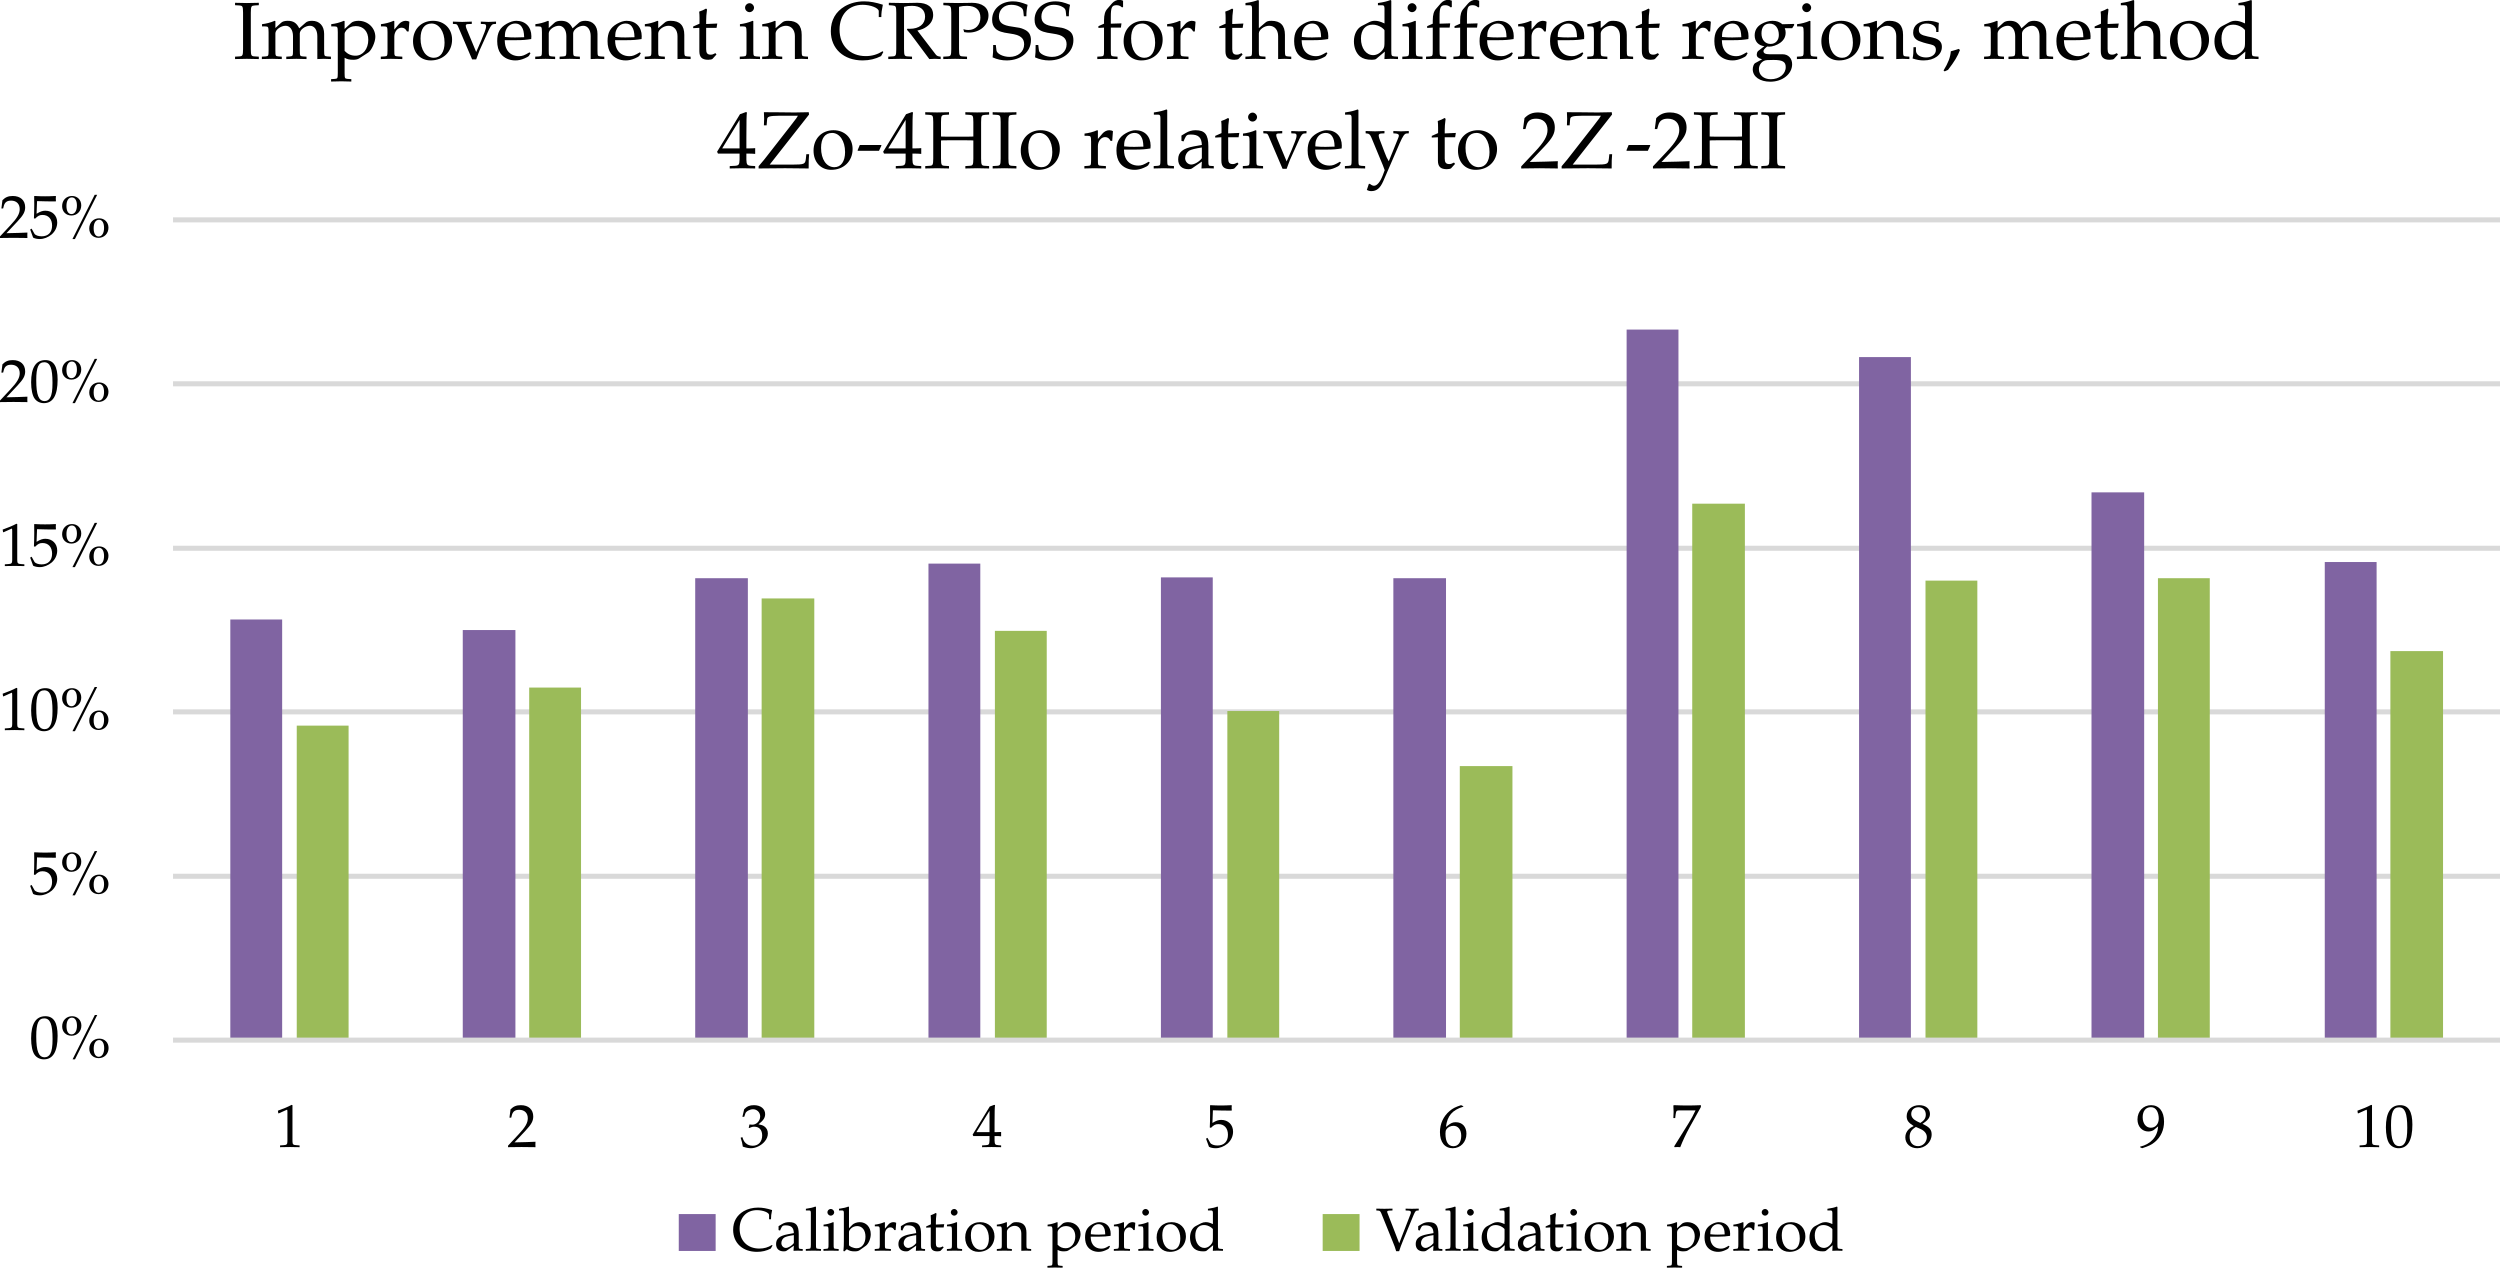
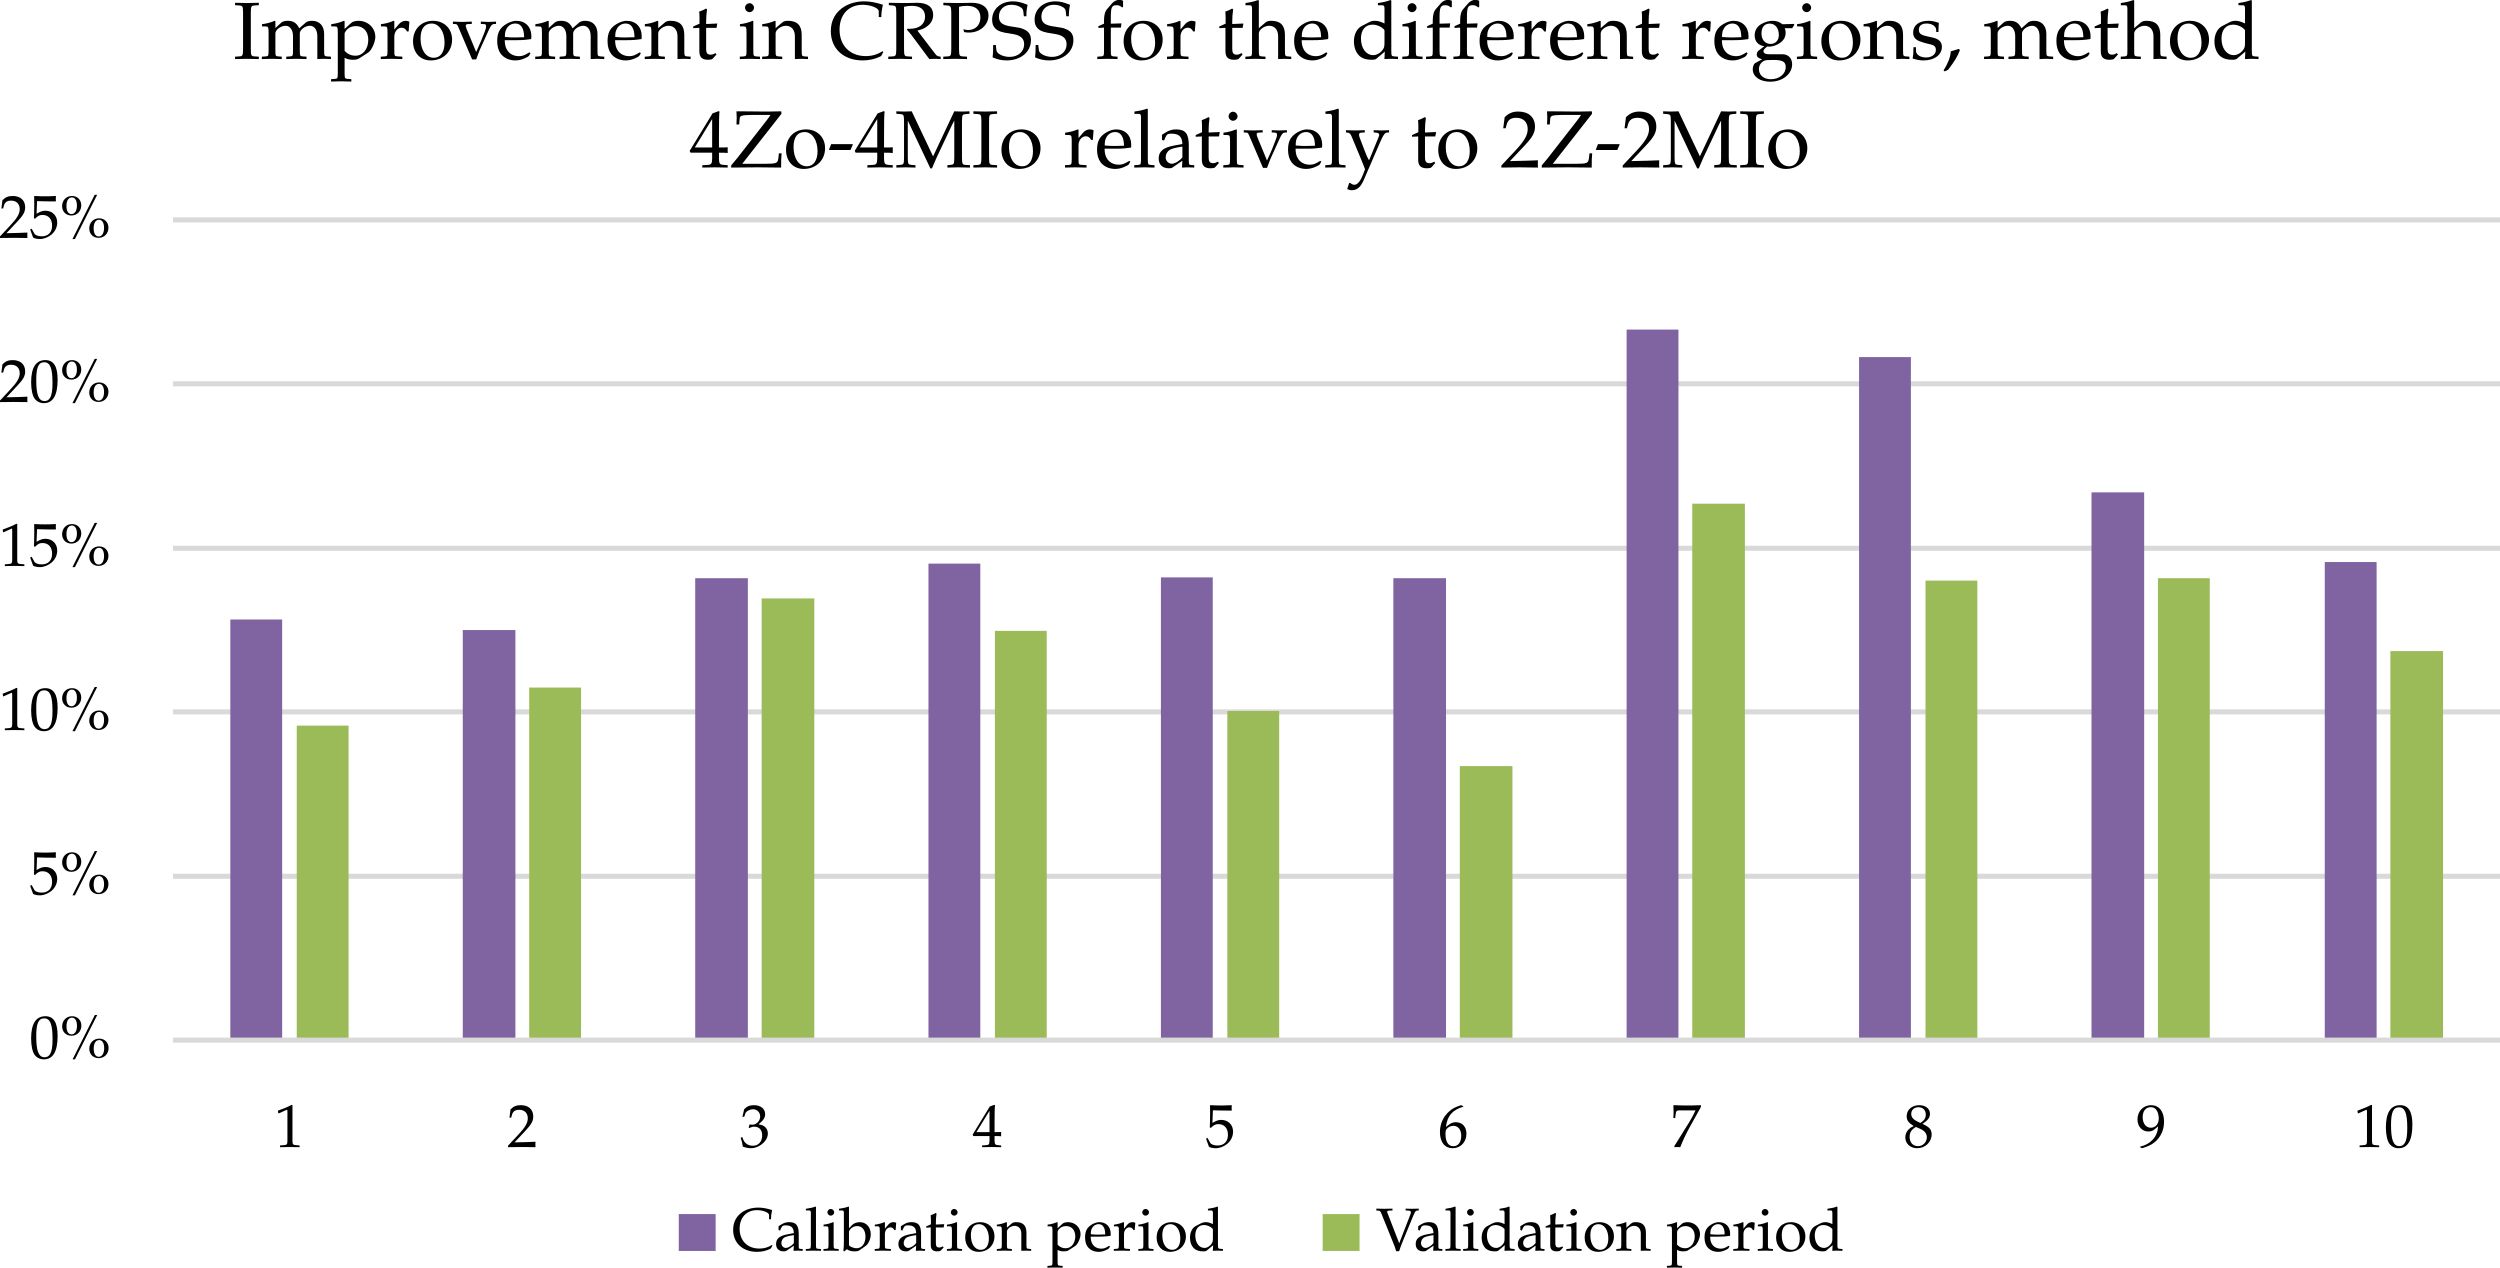
<svg xmlns="http://www.w3.org/2000/svg" id="svg2" version="1.1" xml:space="preserve" width="610.094" height="309.373" viewBox="0 0 610.094 309.373">
  <defs id="defs6">
    <clipPath clipPathUnits="userSpaceOnUse" id="clipPath26">
      <path d="m 51.12,258.24 509.88,0 0,275.4 -509.88,0 0,-275.4 z" id="path28" style="clip-rule:evenodd" />
    </clipPath>
    <clipPath clipPathUnits="userSpaceOnUse" id="clipPath38">
      <path d="m 51.12,258.24 509.88,0 0,275.4 -509.88,0 0,-275.4 z" id="path40" style="clip-rule:evenodd" />
    </clipPath>
    <clipPath clipPathUnits="userSpaceOnUse" id="clipPath50">
      <path d="m 51.12,258.24 509.88,0 0,275.4 -509.88,0 0,-275.4 z" id="path52" style="clip-rule:evenodd" />
    </clipPath>
    <clipPath clipPathUnits="userSpaceOnUse" id="clipPath62">
      <path d="m 51.12,258.24 509.88,0 0,275.4 -509.88,0 0,-275.4 z" id="path64" style="clip-rule:evenodd" />
    </clipPath>
    <clipPath clipPathUnits="userSpaceOnUse" id="clipPath74">
      <path d="m 51.12,258.24 509.88,0 0,275.4 -509.88,0 0,-275.4 z" id="path76" style="clip-rule:evenodd" />
    </clipPath>
    <clipPath clipPathUnits="userSpaceOnUse" id="clipPath86">
      <path d="m 51.12,258.24 509.88,0 0,275.4 -509.88,0 0,-275.4 z" id="path88" style="clip-rule:evenodd" />
    </clipPath>
    <clipPath clipPathUnits="userSpaceOnUse" id="clipPath98">
      <path d="m 51.12,258.24 509.88,0 0,275.4 -509.88,0 0,-275.4 z" id="path100" style="clip-rule:evenodd" />
    </clipPath>
    <clipPath clipPathUnits="userSpaceOnUse" id="clipPath110">
      <path d="m 51.12,258.24 509.88,0 0,275.4 -509.88,0 0,-275.4 z" id="path112" style="clip-rule:evenodd" />
    </clipPath>
    <clipPath clipPathUnits="userSpaceOnUse" id="clipPath122">
      <path d="m 51.12,258.24 509.88,0 0,275.4 -509.88,0 0,-275.4 z" id="path124" style="clip-rule:evenodd" />
    </clipPath>
    <clipPath clipPathUnits="userSpaceOnUse" id="clipPath134">
      <path d="m 51.12,258.24 509.88,0 0,275.4 -509.88,0 0,-275.4 z" id="path136" style="clip-rule:evenodd" />
    </clipPath>
    <clipPath clipPathUnits="userSpaceOnUse" id="clipPath146">
      <path d="m 51.12,258.24 509.88,0 0,275.4 -509.88,0 0,-275.4 z" id="path148" style="clip-rule:evenodd" />
    </clipPath>
    <clipPath clipPathUnits="userSpaceOnUse" id="clipPath158">
      <path d="m 51.12,258.24 509.88,0 0,275.4 -509.88,0 0,-275.4 z" id="path160" style="clip-rule:evenodd" />
    </clipPath>
    <clipPath clipPathUnits="userSpaceOnUse" id="clipPath170">
      <path d="m 51.12,258.24 509.88,0 0,275.4 -509.88,0 0,-275.4 z" id="path172" style="clip-rule:evenodd" />
    </clipPath>
    <clipPath clipPathUnits="userSpaceOnUse" id="clipPath182">
      <path d="m 51.12,258.24 509.88,0 0,275.4 -509.88,0 0,-275.4 z" id="path184" style="clip-rule:evenodd" />
    </clipPath>
    <clipPath clipPathUnits="userSpaceOnUse" id="clipPath194">
      <path d="m 51.12,258.24 509.88,0 0,275.4 -509.88,0 0,-275.4 z" id="path196" style="clip-rule:evenodd" />
    </clipPath>
    <clipPath clipPathUnits="userSpaceOnUse" id="clipPath206">
      <path d="m 51.12,258.24 509.88,0 0,275.4 -509.88,0 0,-275.4 z" id="path208" style="clip-rule:evenodd" />
    </clipPath>
    <clipPath clipPathUnits="userSpaceOnUse" id="clipPath218">
      <path d="m 51.12,258.24 509.88,0 0,275.4 -509.88,0 0,-275.4 z" id="path220" style="clip-rule:evenodd" />
    </clipPath>
    <clipPath clipPathUnits="userSpaceOnUse" id="clipPath230">
      <path d="m 51.12,258.24 509.88,0 0,275.4 -509.88,0 0,-275.4 z" id="path232" style="clip-rule:evenodd" />
    </clipPath>
    <clipPath clipPathUnits="userSpaceOnUse" id="clipPath242">
      <path d="m 51.12,258.24 509.88,0 0,275.4 -509.88,0 0,-275.4 z" id="path244" style="clip-rule:evenodd" />
    </clipPath>
    <clipPath clipPathUnits="userSpaceOnUse" id="clipPath254">
      <path d="m 51.12,258.24 509.88,0 0,275.4 -509.88,0 0,-275.4 z" id="path256" style="clip-rule:evenodd" />
    </clipPath>
    <clipPath clipPathUnits="userSpaceOnUse" id="clipPath266">
      <path d="m 51.12,258.24 509.88,0 0,275.4 -509.88,0 0,-275.4 z" id="path268" style="clip-rule:evenodd" />
    </clipPath>
    <clipPath clipPathUnits="userSpaceOnUse" id="clipPath278">
      <path d="m 51.12,258.24 509.88,0 0,275.4 -509.88,0 0,-275.4 z" id="path280" style="clip-rule:evenodd" />
    </clipPath>
    <clipPath clipPathUnits="userSpaceOnUse" id="clipPath292">
      <path d="m 51.12,258.24 509.88,0 0,275.4 -509.88,0 0,-275.4 z" id="path294" style="clip-rule:evenodd" />
    </clipPath>
    <clipPath clipPathUnits="userSpaceOnUse" id="clipPath306">
      <path d="m 51.12,258.24 509.88,0 0,275.4 -509.88,0 0,-275.4 z" id="path308" style="clip-rule:evenodd" />
    </clipPath>
  </defs>
  <g id="g10" transform="matrix(1.25,0,0,-1.25,-76.95603,648.317)">
    <path d="m 95.346,347.58 454.294,0 m -454.294,32.1 454.294,0 m -454.294,31.94 454.294,0 m -454.294,32.1 454.294,0 m -454.294,32.01 454.294,0" style="fill:none;stroke:#d9d9d9;stroke-width:0.988;stroke-linecap:butt;stroke-linejoin:round;stroke-miterlimit:10;stroke-dasharray:none;stroke-opacity:1" id="path14" />
    <path d="m 106.53,397.71 10.12,0 0,-82.12 -10.12,0 0,82.12 z m 45.38,-2.06 10.28,0 0,-80.06 -10.28,0 0,80.06 z m 45.38,10.12 10.28,0 0,-90.18 -10.28,0 0,90.18 z m 45.54,2.85 10.12,0 0,-93.03 -10.12,0 0,93.03 z m 45.38,-2.69 10.12,0 0,-90.34 -10.12,0 0,90.34 z m 45.38,-0.16 10.28,0 0,-90.18 -10.28,0 0,90.18 z m 45.54,48.54 10.12,0 0,-138.72 -10.12,0 0,138.72 z m 45.38,-5.37 10.12,0 0,-133.35 -10.12,0 0,133.35 z m 45.38,-26.41 10.28,0 0,-106.94 -10.28,0 0,106.94 z m 45.54,-13.6 10.12,0 0,-93.34 -10.12,0 0,93.34 z" style="fill:#8064a2;fill-opacity:1;fill-rule:nonzero;stroke:none" id="path16" />
    <path d="m 119.5,376.99 10.12,0 0,-61.4 -10.12,0 0,61.4 z m 45.38,7.43 10.12,0 0,-68.83 -10.12,0 0,68.83 z m 45.38,17.4 10.28,0 0,-86.23 -10.28,0 0,86.23 z m 45.54,-6.33 10.12,0 0,-79.9 -10.12,0 0,79.9 z m 45.38,-15.65 10.12,0 0,-64.25 -10.12,0 0,64.25 z m 45.38,-10.75 10.28,0 0,-53.5 -10.28,0 0,53.5 z m 45.38,51.23 10.28,0 0,-104.73 -10.28,0 0,104.73 z m 45.54,-15.02 10.12,0 0,-89.71 -10.12,0 0,89.71 z m 45.38,0.47 10.12,0 0,-90.18 -10.12,0 0,90.18 z m 45.38,-14.23 10.28,0 0,-75.95 -10.28,0 0,75.95 z" style="fill:#9bbb59;fill-opacity:1;fill-rule:nonzero;stroke:none" id="path18" />
    <path d="m 95.346,315.59 454.294,0" style="fill:none;stroke:#d9d9d9;stroke-width:0.988;stroke-linecap:butt;stroke-linejoin:round;stroke-miterlimit:10;stroke-dasharray:none;stroke-opacity:1" id="path20" />
    <g id="g22">
      <g id="g24" clip-path="url(#clipPath26)">
        <text transform="matrix(1,0,0,-1,67.296,312.07)" style="font-variant:normal;font-weight:normal;font-size:11.88px;font-family:'Palatino Linotype';-inkscape-font-specification:'Palatino Linotype';writing-mode:lr-tb;fill:#000000;fill-opacity:1;fill-rule:nonzero;stroke:none" id="text30">
          <tspan x="0 6.024" y="0" id="tspan32">0%</tspan>
        </text>
      </g>
    </g>
    <g id="g34">
      <g id="g36" clip-path="url(#clipPath38)">
        <text transform="matrix(1,0,0,-1,67.296,344.09)" style="font-variant:normal;font-weight:normal;font-size:11.856px;font-family:'Palatino Linotype';-inkscape-font-specification:'Palatino Linotype';writing-mode:lr-tb;fill:#000000;fill-opacity:1;fill-rule:nonzero;stroke:none" id="text42">
          <tspan x="0 6.024" y="0" id="tspan44">5%</tspan>
        </text>
      </g>
    </g>
    <g id="g46">
      <g id="g48" clip-path="url(#clipPath50)">
        <text transform="matrix(1,0,0,-1,61.368,376.13)" style="font-variant:normal;font-weight:normal;font-size:11.856px;font-family:'Palatino Linotype';-inkscape-font-specification:'Palatino Linotype';writing-mode:lr-tb;fill:#000000;fill-opacity:1;fill-rule:nonzero;stroke:none" id="text54">
          <tspan x="0 6.011 11.868" y="0" id="tspan56">10%</tspan>
        </text>
      </g>
    </g>
    <g id="g58">
      <g id="g60" clip-path="url(#clipPath62)">
        <text transform="matrix(1,0,0,-1,61.368,408.17)" style="font-variant:normal;font-weight:normal;font-size:11.856px;font-family:'Palatino Linotype';-inkscape-font-specification:'Palatino Linotype';writing-mode:lr-tb;fill:#000000;fill-opacity:1;fill-rule:nonzero;stroke:none" id="text66">
          <tspan x="0 6.011 11.868" y="0" id="tspan68">15%</tspan>
        </text>
      </g>
    </g>
    <g id="g70">
      <g id="g72" clip-path="url(#clipPath74)">
        <text transform="matrix(1,0,0,-1,61.368,440.18)" style="font-variant:normal;font-weight:normal;font-size:11.856px;font-family:'Palatino Linotype';-inkscape-font-specification:'Palatino Linotype';writing-mode:lr-tb;fill:#000000;fill-opacity:1;fill-rule:nonzero;stroke:none" id="text78">
          <tspan x="0 6.011 11.868" y="0" id="tspan80">20%</tspan>
        </text>
      </g>
    </g>
    <g id="g82">
      <g id="g84" clip-path="url(#clipPath86)">
        <text transform="matrix(1,0,0,-1,61.368,472.22)" style="font-variant:normal;font-weight:normal;font-size:11.856px;font-family:'Palatino Linotype';-inkscape-font-specification:'Palatino Linotype';writing-mode:lr-tb;fill:#000000;fill-opacity:1;fill-rule:nonzero;stroke:none" id="text90">
          <tspan x="0 6.011 11.868" y="0" id="tspan92">25%</tspan>
        </text>
      </g>
    </g>
    <g id="g94">
      <g id="g96" clip-path="url(#clipPath98)">
        <text transform="matrix(1,0,0,-1,115.1,294.72)" style="font-variant:normal;font-weight:normal;font-size:11.856px;font-family:'Palatino Linotype';-inkscape-font-specification:'Palatino Linotype';writing-mode:lr-tb;fill:#000000;fill-opacity:1;fill-rule:nonzero;stroke:none" id="text102">
          <tspan x="0" y="0" id="tspan104">1</tspan>
        </text>
      </g>
    </g>
    <g id="g106">
      <g id="g108" clip-path="url(#clipPath110)">
        <text transform="matrix(1,0,0,-1,160.56,294.72)" style="font-variant:normal;font-weight:normal;font-size:11.856px;font-family:'Palatino Linotype';-inkscape-font-specification:'Palatino Linotype';writing-mode:lr-tb;fill:#000000;fill-opacity:1;fill-rule:nonzero;stroke:none" id="text114">
          <tspan x="0" y="0" id="tspan116">2</tspan>
        </text>
      </g>
    </g>
    <g id="g118">
      <g id="g120" clip-path="url(#clipPath122)">
        <text transform="matrix(1,0,0,-1,205.99,294.72)" style="font-variant:normal;font-weight:normal;font-size:11.856px;font-family:'Palatino Linotype';-inkscape-font-specification:'Palatino Linotype';writing-mode:lr-tb;fill:#000000;fill-opacity:1;fill-rule:nonzero;stroke:none" id="text126">
          <tspan x="0" y="0" id="tspan128">3</tspan>
        </text>
      </g>
    </g>
    <g id="g130">
      <g id="g132" clip-path="url(#clipPath134)">
        <text transform="matrix(1,0,0,-1,251.42,294.72)" style="font-variant:normal;font-weight:normal;font-size:11.856px;font-family:'Palatino Linotype';-inkscape-font-specification:'Palatino Linotype';writing-mode:lr-tb;fill:#000000;fill-opacity:1;fill-rule:nonzero;stroke:none" id="text138">
          <tspan x="0" y="0" id="tspan140">4</tspan>
        </text>
      </g>
    </g>
    <g id="g142">
      <g id="g144" clip-path="url(#clipPath146)">
        <text transform="matrix(1,0,0,-1,296.86,294.72)" style="font-variant:normal;font-weight:normal;font-size:11.856px;font-family:'Palatino Linotype';-inkscape-font-specification:'Palatino Linotype';writing-mode:lr-tb;fill:#000000;fill-opacity:1;fill-rule:nonzero;stroke:none" id="text150">
          <tspan x="0" y="0" id="tspan152">5</tspan>
        </text>
      </g>
    </g>
    <g id="g154">
      <g id="g156" clip-path="url(#clipPath158)">
        <text transform="matrix(1,0,0,-1,342.31,294.72)" style="font-variant:normal;font-weight:normal;font-size:11.856px;font-family:'Palatino Linotype';-inkscape-font-specification:'Palatino Linotype';writing-mode:lr-tb;fill:#000000;fill-opacity:1;fill-rule:nonzero;stroke:none" id="text162">
          <tspan x="0" y="0" id="tspan164">6</tspan>
        </text>
      </g>
    </g>
    <g id="g166">
      <g id="g168" clip-path="url(#clipPath170)">
        <text transform="matrix(1,0,0,-1,387.74,294.72)" style="font-variant:normal;font-weight:normal;font-size:11.856px;font-family:'Palatino Linotype';-inkscape-font-specification:'Palatino Linotype';writing-mode:lr-tb;fill:#000000;fill-opacity:1;fill-rule:nonzero;stroke:none" id="text174">
          <tspan x="0" y="0" id="tspan176">7</tspan>
        </text>
      </g>
    </g>
    <g id="g178">
      <g id="g180" clip-path="url(#clipPath182)">
        <text transform="matrix(1,0,0,-1,433.18,294.72)" style="font-variant:normal;font-weight:normal;font-size:11.856px;font-family:'Palatino Linotype';-inkscape-font-specification:'Palatino Linotype';writing-mode:lr-tb;fill:#000000;fill-opacity:1;fill-rule:nonzero;stroke:none" id="text186">
          <tspan x="0" y="0" id="tspan188">8</tspan>
        </text>
      </g>
    </g>
    <g id="g190">
      <g id="g192" clip-path="url(#clipPath194)">
        <text transform="matrix(1,0,0,-1,478.63,294.72)" style="font-variant:normal;font-weight:normal;font-size:11.856px;font-family:'Palatino Linotype';-inkscape-font-specification:'Palatino Linotype';writing-mode:lr-tb;fill:#000000;fill-opacity:1;fill-rule:nonzero;stroke:none" id="text198">
          <tspan x="0" y="0" id="tspan200">9</tspan>
        </text>
      </g>
    </g>
    <g id="g202">
      <g id="g204" clip-path="url(#clipPath206)">
        <text transform="matrix(1,0,0,-1,521.09,294.72)" style="font-variant:normal;font-weight:normal;font-size:11.856px;font-family:'Palatino Linotype';-inkscape-font-specification:'Palatino Linotype';writing-mode:lr-tb;fill:#000000;fill-opacity:1;fill-rule:nonzero;stroke:none" id="text210">
          <tspan x="0 6.024" y="0" id="tspan212">10</tspan>
        </text>
      </g>
    </g>
    <g id="g214">
      <g id="g216" clip-path="url(#clipPath218)">
        <text transform="matrix(1,0,0,-1,107.11,507.17)" style="font-variant:normal;font-weight:normal;font-size:15.816px;font-family:'Palatino Linotype';-inkscape-font-specification:'Palatino Linotype';writing-mode:lr-tb;fill:#000000;fill-opacity:1;fill-rule:nonzero;stroke:none" id="text222">
          <tspan x="0 5.33 19.296 28.753 35.048 43.715 52.398 59.974 73.877 81.452 90.657 95.813 99.625 104.038 113.243 117.291 128.505 139.07 148.56 156.926 165.293 169.089 174.292 182.959 189.254 193.208 198.364 207.569 215.145 219.099 228.763 233.144 238.347 243.551 251.126 257.437 265.013 274.218 279.374 283.328 289.623 297.198 306.04 310.452 319.119 328.324 334.904 338.858 342.923 356.825 364.401 369.604 378.809 387.445 397.108" y="0" id="tspan224">Improvement in CRPSS for the different regions, method </tspan>
        </text>
      </g>
    </g>
-     <g id="g226">
-       <g id="g228" clip-path="url(#clipPath230)">
-         <text transform="matrix(1,0,0,-1,201.53,485.81)" style="font-variant:normal;font-weight:normal;font-size:15.816px;font-family:'Palatino Linotype';-inkscape-font-specification:'Palatino Linotype';writing-mode:lr-tb;fill:#000000;fill-opacity:1;fill-rule:nonzero;stroke:none" id="text234">
-           <tspan x="0 7.908 18.457" y="0" id="tspan236">4Zo</tspan>
-         </text>
-       </g>
-     </g>
-     <g id="g238">
-       <g id="g240" clip-path="url(#clipPath242)">
-         <text transform="matrix(1,0,0,-1,228.72,485.81)" style="font-variant:normal;font-weight:normal;font-size:15.816px;font-family:'Palatino Linotype';-inkscape-font-specification:'Palatino Linotype';writing-mode:lr-tb;fill:#000000;fill-opacity:1;fill-rule:nonzero;stroke:none" id="text246">
-           <tspan x="0" y="0" id="tspan248">-</tspan>
-         </text>
-       </g>
-     </g>
-     <g id="g250">
-       <g id="g252" clip-path="url(#clipPath254)">
-         <text transform="matrix(1,0,0,-1,233.95,485.81)" style="font-variant:normal;font-weight:normal;font-size:15.816px;font-family:'Palatino Linotype';-inkscape-font-specification:'Palatino Linotype';writing-mode:lr-tb;fill:#000000;fill-opacity:1;fill-rule:nonzero;stroke:none" id="text258">
-           <tspan x="0 7.908 21.004 26.334 35.048 38.844 45.139 52.715 57.317 65.225 70.381 74.825 83.508 91.084 95.687 104.512 108.466 113.622 122.321 126.117 134.025" y="0" id="tspan260">4HIo relatively to 2Z</tspan>
-         </text>
-       </g>
-     </g>
-     <g id="g262">
-       <g id="g264" clip-path="url(#clipPath266)">
-         <text transform="matrix(1,0,0,-1,378.82,485.81)" style="font-variant:normal;font-weight:normal;font-size:15.816px;font-family:'Palatino Linotype';-inkscape-font-specification:'Palatino Linotype';writing-mode:lr-tb;fill:#000000;fill-opacity:1;fill-rule:nonzero;stroke:none" id="text270">
-           <tspan x="0" y="0" id="tspan272">-</tspan>
-         </text>
-       </g>
-     </g>
-     <g id="g274">
-       <g id="g276" clip-path="url(#clipPath278)">
-         <text transform="matrix(1,0,0,-1,384.02,485.81)" style="font-variant:normal;font-weight:normal;font-size:15.816px;font-family:'Palatino Linotype';-inkscape-font-specification:'Palatino Linotype';writing-mode:lr-tb;fill:#000000;fill-opacity:1;fill-rule:nonzero;stroke:none" id="text282">
-           <tspan x="0 7.908 21.067" y="0" id="tspan284">2HI</tspan>
-         </text>
-       </g>
-     </g>
    <path d="m 194.08,274.43 7.201,0 0,7.201 -7.201,0 0,-7.201 z" style="fill:#8064a2;fill-opacity:1;fill-rule:evenodd;stroke:none" id="path286" />
    <g id="g288">
      <g id="g290" clip-path="url(#clipPath292)">
        <text transform="matrix(1,0,0,-1,204.43,274.49)" style="font-variant:normal;font-weight:normal;font-size:11.856px;font-family:'Palatino Linotype';-inkscape-font-specification:'Palatino Linotype';writing-mode:lr-tb;fill:#000000;fill-opacity:1;fill-rule:nonzero;stroke:none" id="text296">
          <tspan x="0 8.406 14.369 17.82 21.163 27.779 32.367 38.354 42.148 45.598 52.095 59.019 62.007 69.132 74.811 79.388 82.838 89.335" y="0" id="tspan298">Calibration period</tspan>
        </text>
      </g>
    </g>
    <path d="m 319.79,274.43 7.201,0 0,7.201 -7.201,0 0,-7.201 z" style="fill:#9bbb59;fill-opacity:1;fill-rule:evenodd;stroke:none" id="path300" />
    <g id="g302">
      <g id="g304" clip-path="url(#clipPath306)">
        <text transform="matrix(1,0,0,-1,330.17,274.49)" style="font-variant:normal;font-weight:normal;font-size:11.856px;font-family:'Palatino Linotype';-inkscape-font-specification:'Palatino Linotype';writing-mode:lr-tb;fill:#000000;fill-opacity:1;fill-rule:nonzero;stroke:none" id="text310">
          <tspan x="0 8.56 14.535 17.986 21.329 28.573 34.584 38.378 41.828 48.325 55.273 58.106 65.232 70.911 75.641 79.091 85.588" y="0" id="tspan312">Validation period</tspan>
        </text>
      </g>
    </g>
+     <text xml:space="preserve" style="font-style:normal;font-weight:normal;font-size:16px;line-height:125%;font-family:sans-serif;letter-spacing:0px;word-spacing:0px;fill:#000000;fill-opacity:1;stroke:none;stroke-width:1px;stroke-linecap:butt;stroke-linejoin:miter;stroke-opacity:1" x="196.176" y="-485.981" id="text4325" transform="scale(1,-1)">
+       <tspan id="tspan4327" x="196.176" y="-485.981" style="font-style:normal;font-variant:normal;font-weight:normal;font-stretch:normal;font-size:15.8px;font-family:'Palatino Linotype';-inkscape-font-specification:'Palatino Linotype'">4Zo-4MIo relatively to 2Z-2MIo</tspan>
+     </text>
  </g>
</svg>
